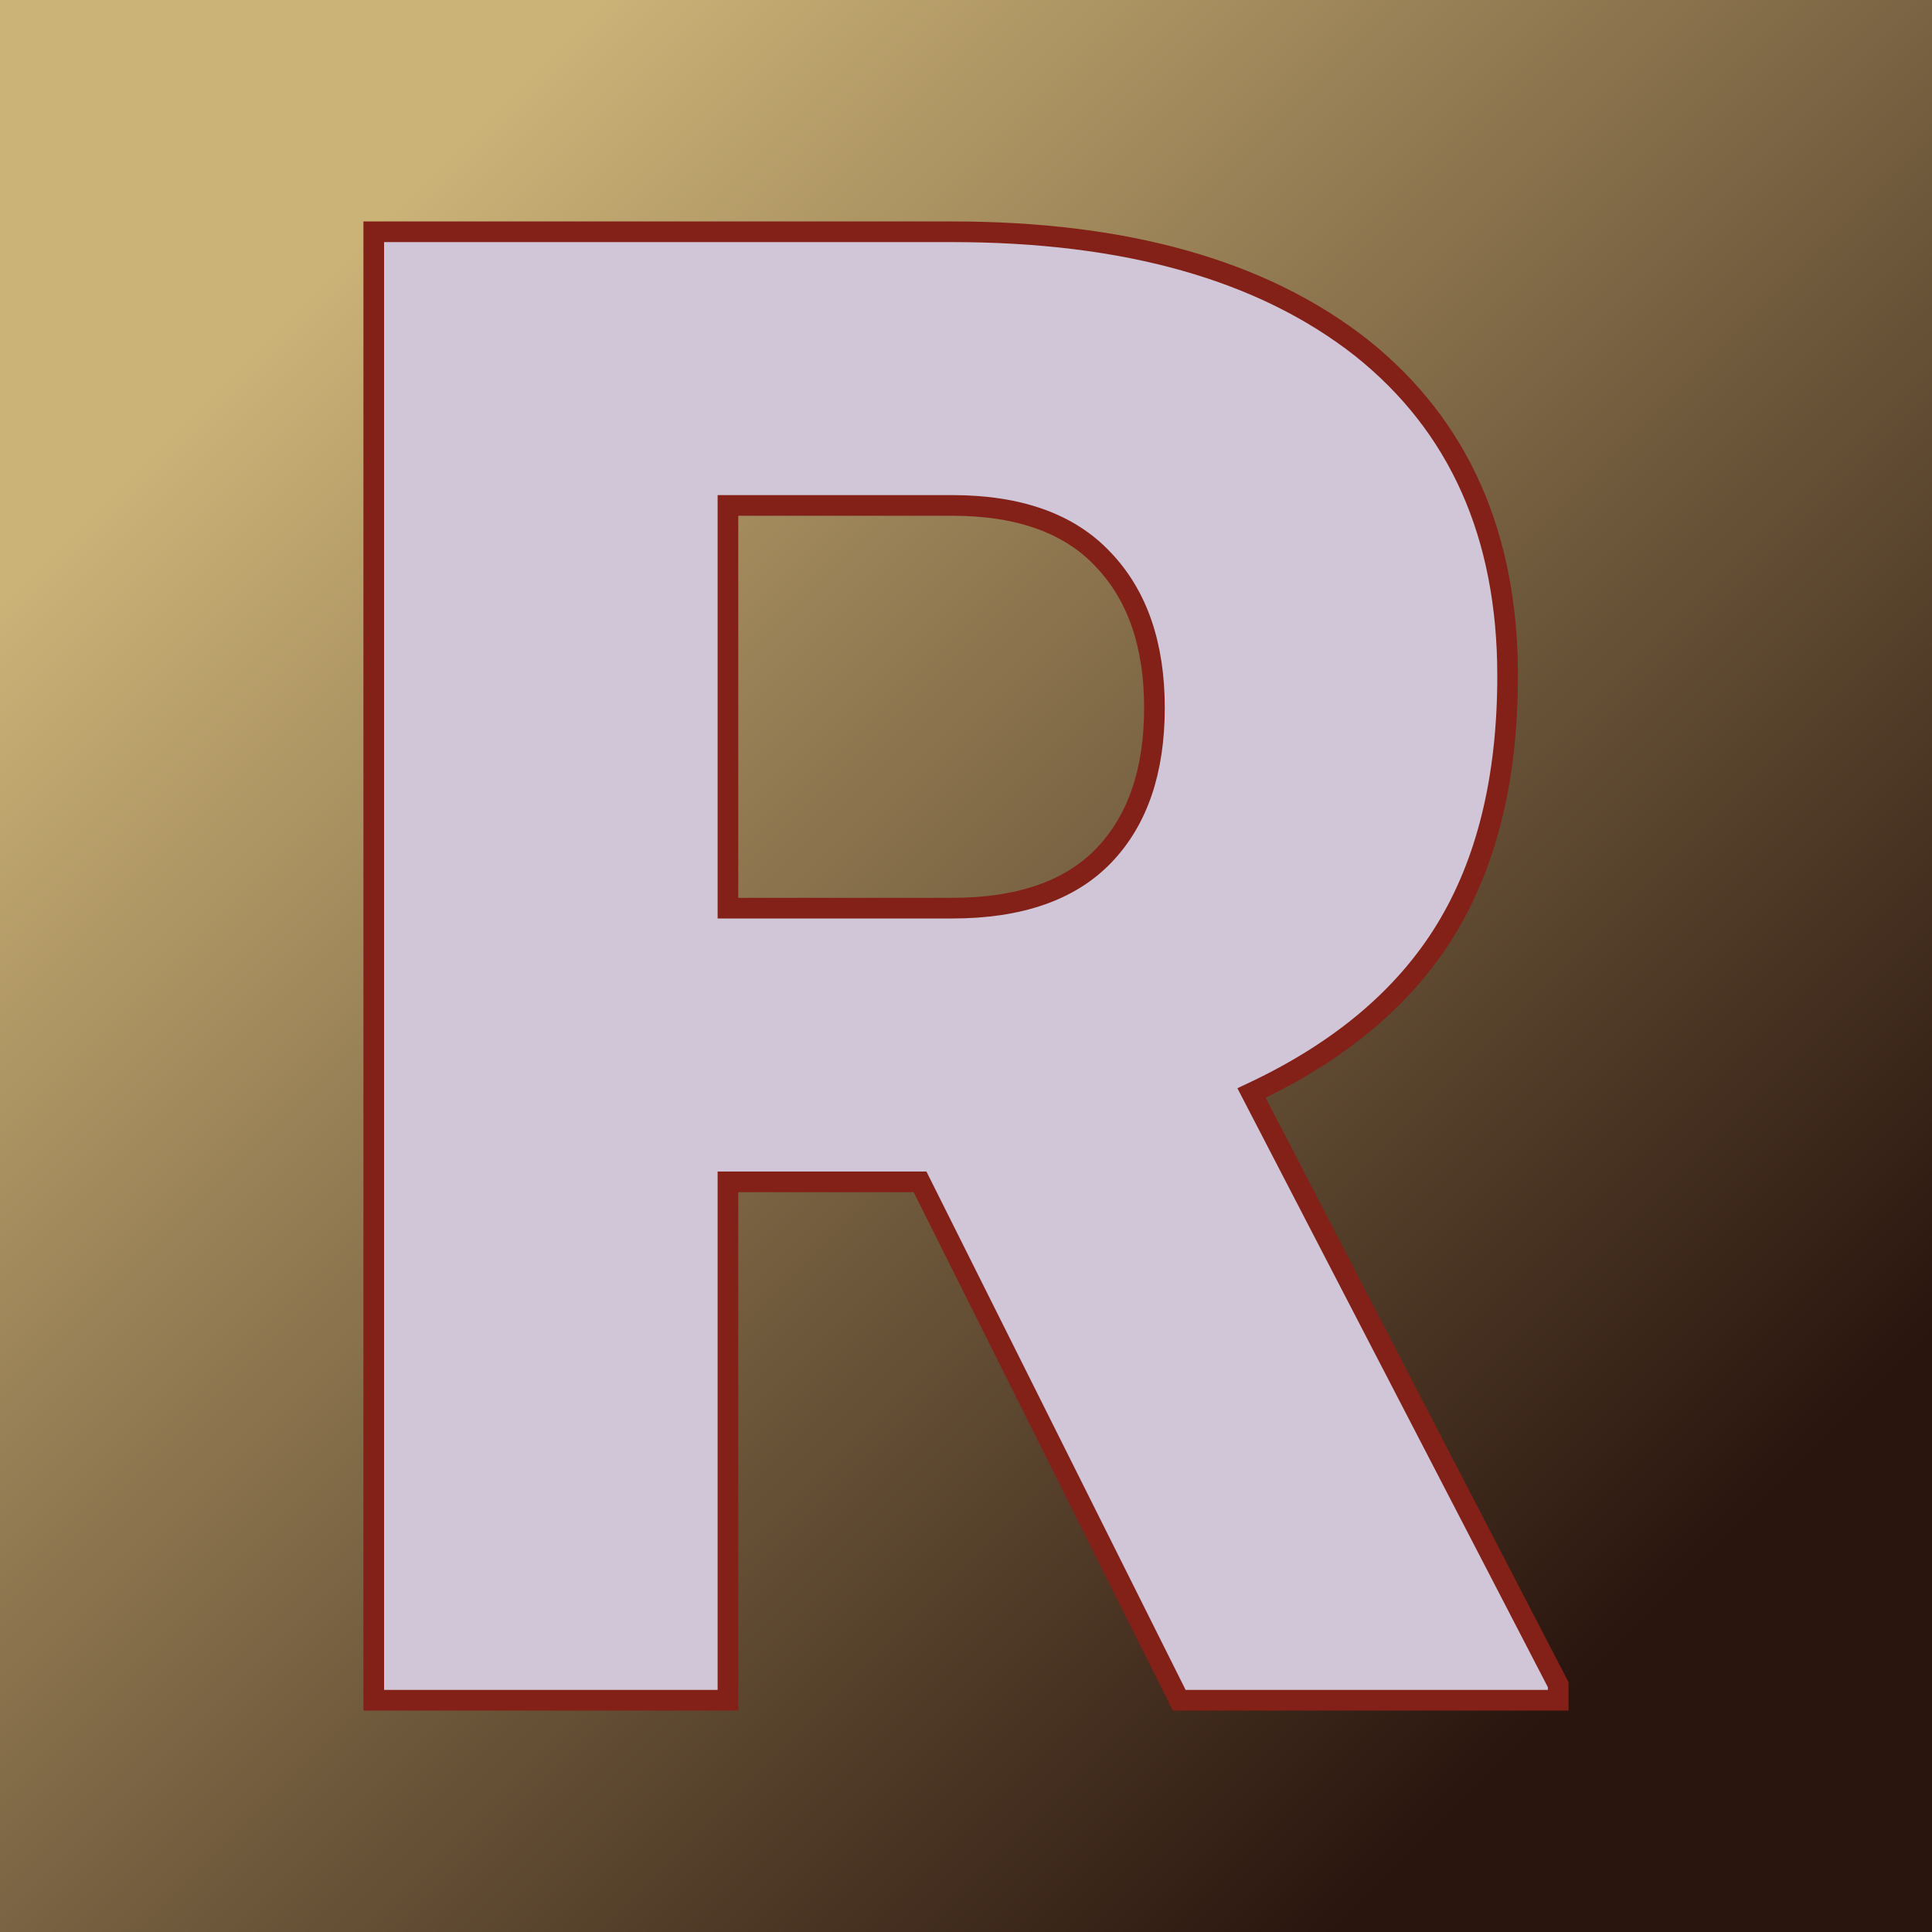
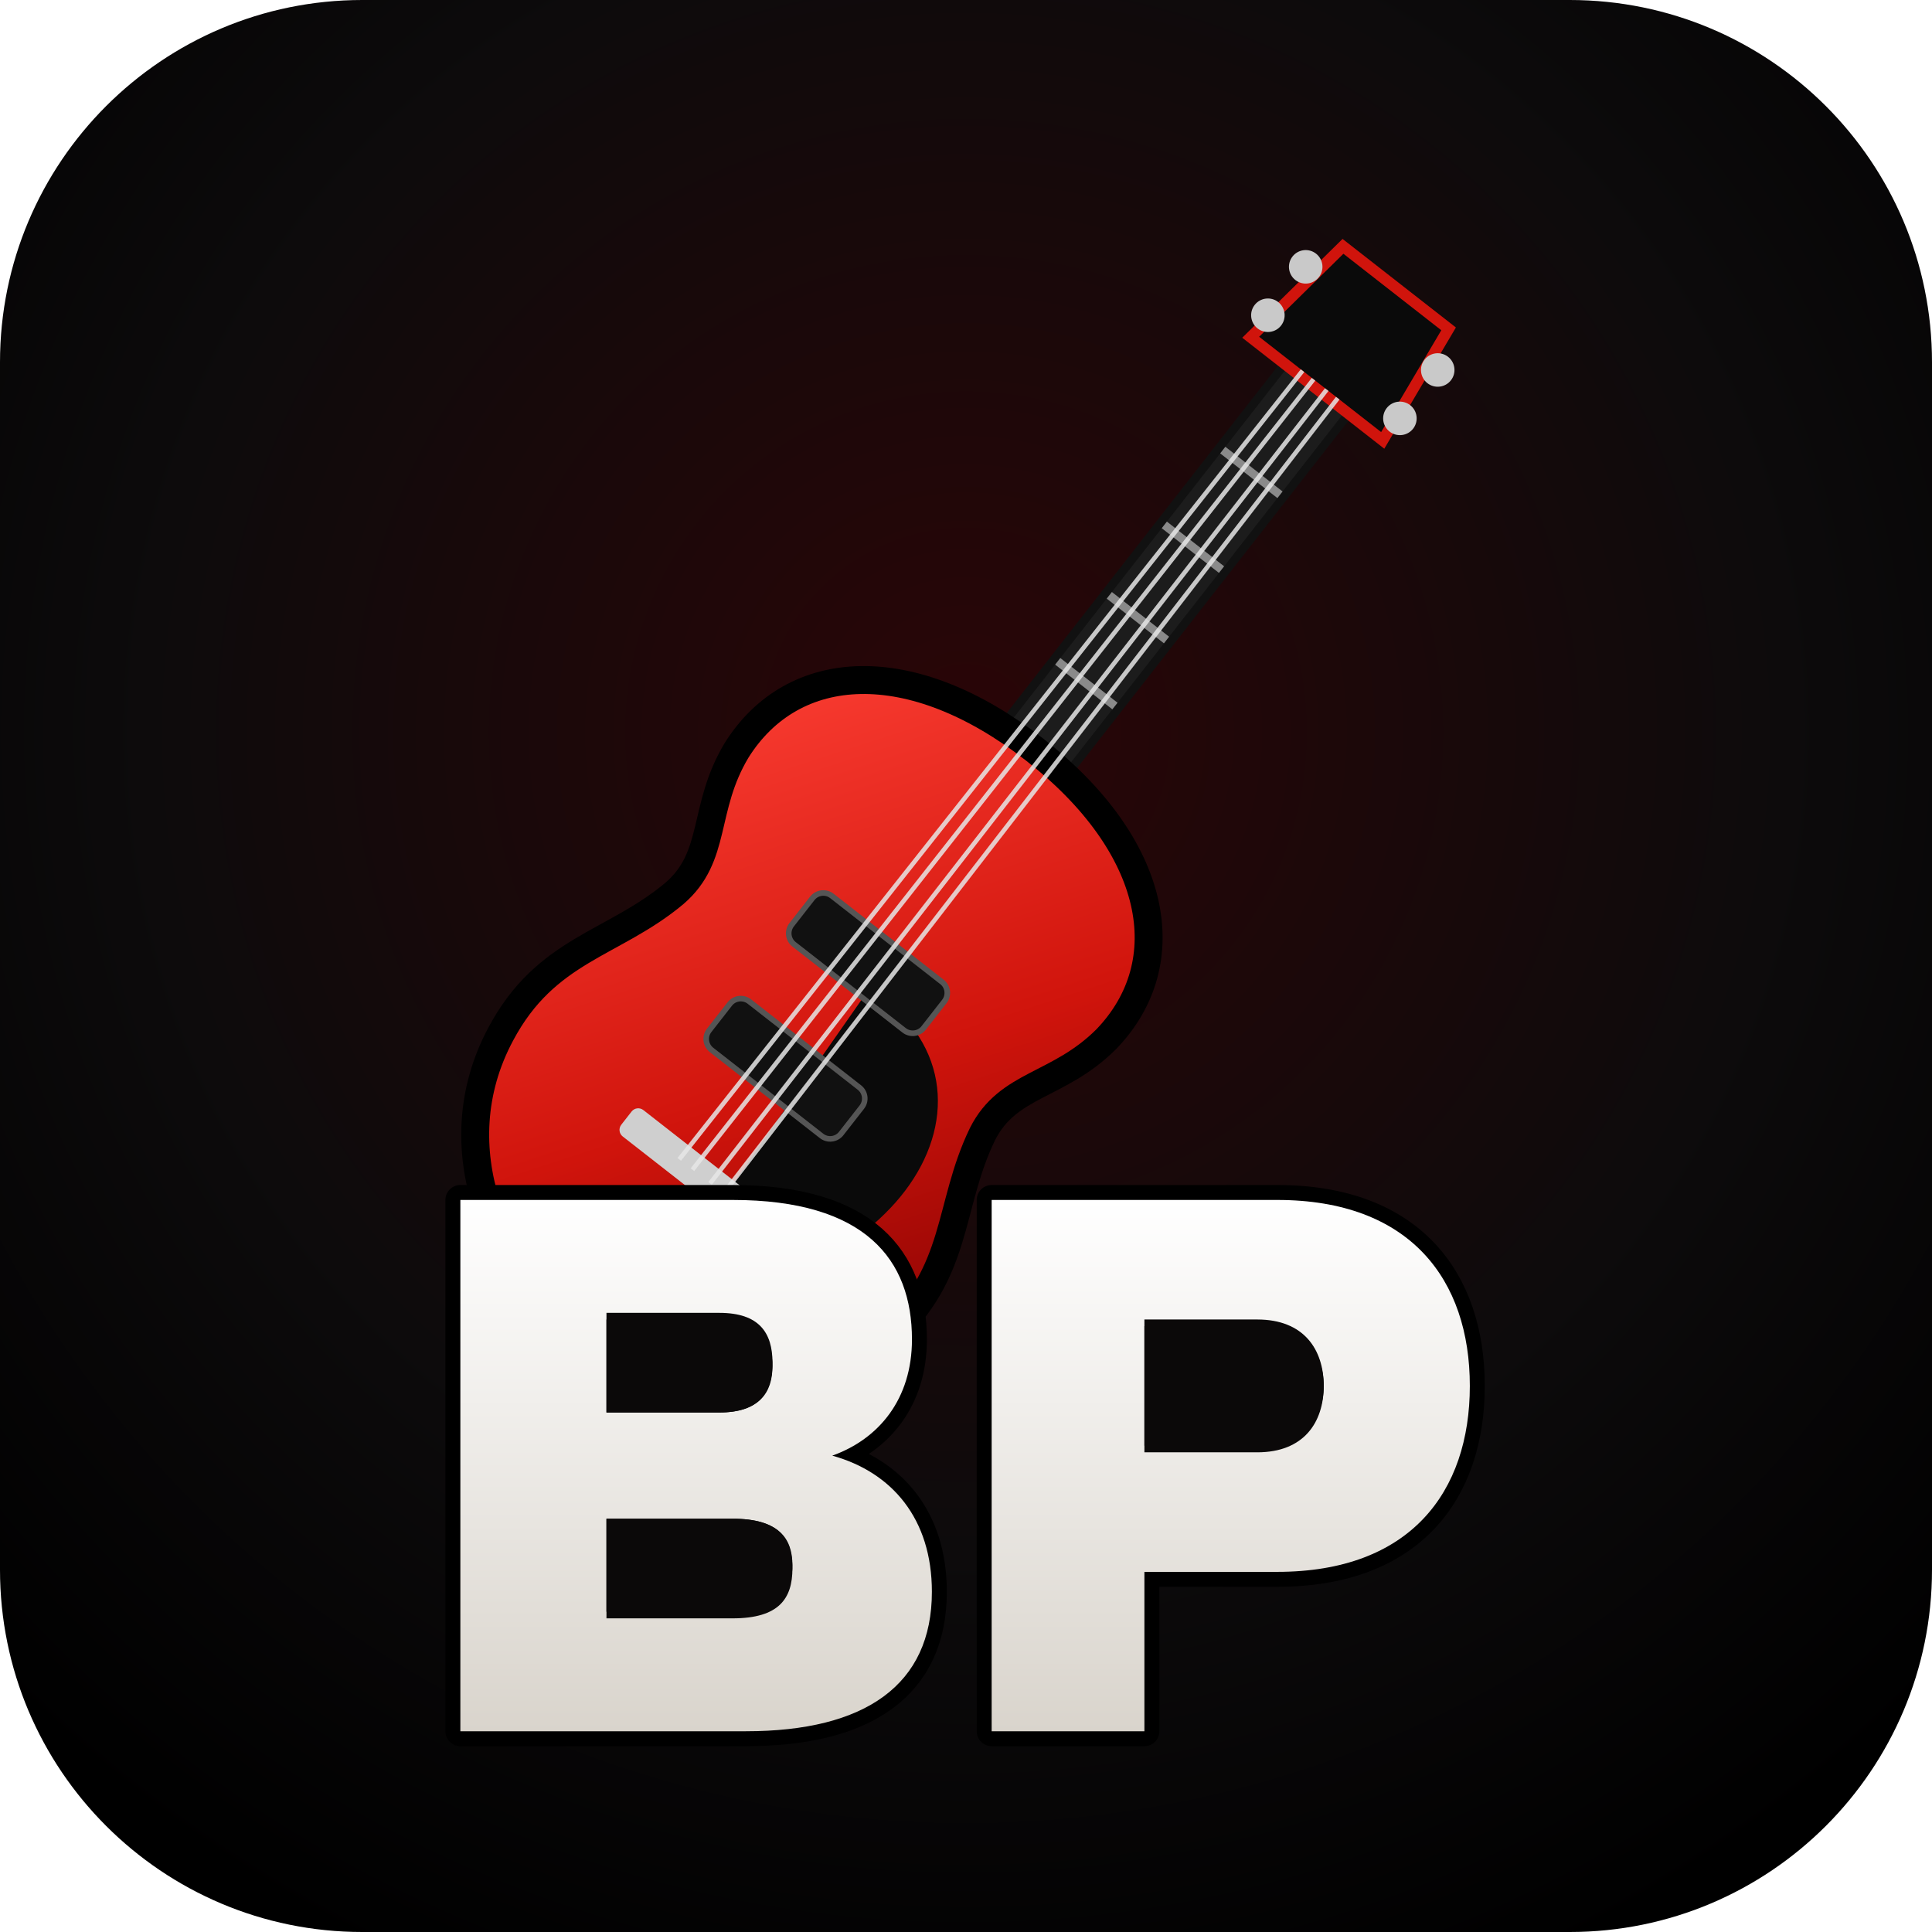
- <svg xmlns="http://www.w3.org/2000/svg" version="1.1" viewBox="0 0 200 200" width="200" height="200">
-   <rect width="200" height="200" fill="url('#gradient')" />
+ <svg xmlns="http://www.w3.org/2000/svg" viewBox="0 0 512 512" width="512" height="512">
  <defs>
-     <linearGradient id="gradient" gradientTransform="rotate(45 0.5 0.5)">
-       <stop offset="0%" stop-color="#cbb277" />
-       <stop offset="100%" stop-color="#29150e" />
+     <radialGradient id="bg" cx="50%" cy="38%" r="70%">
+       <stop offset="0" stop-color="#2a0507" />
+       <stop offset="0.6" stop-color="#0d0b0c" />
+       <stop offset="1" stop-color="#000" />
+     </radialGradient>
+     <linearGradient id="body" x1="0" y1="0" x2="1" y2="1">
+       <stop offset="0" stop-color="#ff4136" />
+       <stop offset="0.55" stop-color="#d0140c" />
+       <stop offset="1" stop-color="#7a0000" />
+     </linearGradient>
+     <linearGradient id="letters" x1="0" y1="0" x2="0" y2="1">
+       <stop offset="0" stop-color="#ffffff" />
+       <stop offset="1" stop-color="#d9d4cc" />
    </linearGradient>
  </defs>
-   <g>
-     <g fill="#d0c6d7" transform="matrix(10.69011,0,0,10.69011,27.25216,176.0061)" stroke="#832018" stroke-width="0.2">
-       <path d="M8.87 0L6.36-5.02L4.50-5.02L4.50 0L1.07 0L1.07-14.22L6.67-14.22Q9.20-14.22 10.63-13.10Q12.05-11.97 12.05-9.92L12.05-9.92Q12.05-8.44 11.45-7.46Q10.85-6.48 9.57-5.88L9.57-5.88L12.54-0.15L12.54 0L8.87 0ZM4.50-11.57L4.50-7.67L6.67-7.67Q7.65-7.67 8.14-8.18Q8.63-8.69 8.63-9.61Q8.63-10.53 8.13-11.05Q7.64-11.57 6.67-11.57L6.67-11.57L4.50-11.57Z" />
+   <rect width="512" height="512" rx="96" fill="url(#bg)" />
+   <g transform="translate(256 222) scale(0.74) translate(-256 -236) rotate(38 256 236)">
+     <rect x="240" y="28" width="32" height="200" rx="4" fill="#111" />
+     <rect x="243" y="28" width="26" height="200" fill="#1c1c1c" />
+     <g stroke="#8a8a8a" stroke-width="3">
+       <line x1="243" y1="70" x2="269" y2="70" />
+       <line x1="243" y1="104" x2="269" y2="104" />
+       <line x1="243" y1="136" x2="269" y2="136" />
+       <line x1="243" y1="166" x2="269" y2="166" />
+       <line x1="243" y1="194" x2="269" y2="194" />
    </g>
+     <path d="M232 -14 h48 l6 46 h-60z" fill="#0a0a0a" stroke="#d0140c" stroke-width="4" />
+     <circle cx="226" cy="0" r="6" fill="#c9c9c9" />
+     <circle cx="226" cy="22" r="6" fill="#c9c9c9" />
+     <circle cx="286" cy="0" r="6" fill="#c9c9c9" />
+     <circle cx="286" cy="22" r="6" fill="#c9c9c9" />
+     <path d="M256 196 C200 196 168 224 172 262 C175 286 190 296 186 316 C180 344 162 360 168 394 C176 440 220 462 256 462 C292 462 336 440 344 394 C350 360 332 344 326 316 C322 296 337 286 340 262 C344 224 312 196 256 196Z" fill="url(#body)" stroke="#000" stroke-width="10" />
+     <path d="M276 300 C306 304 320 330 316 360 C312 392 290 410 268 412 L262 300Z" fill="#0a0a0a" />
+     <rect x="226" y="282" width="60" height="22" rx="5" fill="#111" stroke="#555" stroke-width="2" />
+     <rect x="226" y="330" width="60" height="22" rx="5" fill="#111" stroke="#555" stroke-width="2" />
+     <rect x="222" y="384" width="68" height="12" rx="3" fill="#cfcfcf" />
+     <g stroke="#e6e6e6" stroke-width="1.6" opacity="0.85">
+       <line x1="248" y1="30" x2="246" y2="390" />
+       <line x1="253" y1="30" x2="252" y2="390" />
+       <line x1="259" y1="30" x2="260" y2="390" />
+       <line x1="264" y1="30" x2="266" y2="390" />
+     </g>
+     <circle cx="308" cy="408" r="9" fill="#111" stroke="#666" stroke-width="2" />
+     <circle cx="326" cy="380" r="9" fill="#111" stroke="#666" stroke-width="2" />
+   </g>
+   <g transform="translate(122 318) scale(0.88)" fill="url(#letters)" stroke="#000" stroke-width="9" stroke-linejoin="round" fill-rule="evenodd" paint-order="stroke">
+     <path fill-rule="evenodd" d="M0 0 H82 C122 0 136 18 136 42 C136 60 126 72 112 77 C130 82 142 96 142 118 C142 146 122 160 86 160 H0Z              M44 36 V64 H78 C90 64 94 58 94 50 C94 42 90 36 78 36Z              M44 96 V124 H82 C96 124 100 118 100 110 C100 102 96 96 82 96Z" />
+     <path fill-rule="evenodd" d="M160 0 H246 C286 0 304 24 304 56 C304 88 286 112 246 112 H206 V160 H160Z              M206 38 V74 H240 C254 74 260 66 260 56 C260 46 254 38 240 38Z" />
+   </g>
+   <g transform="translate(122 318) scale(0.88)" fill="#0b0909">
+     <path d="M44 34 V64 H78 C90 64 94 58 94 49 C94 40 90 34 78 34Z" />
+     <path d="M44 96 V126 H82 C96 126 100 120 100 111 C100 102 96 96 82 96Z" />
+     <path d="M206 36 V76 H240 C254 76 260 67 260 56 C260 45 254 36 240 36Z" />
  </g>
</svg>
